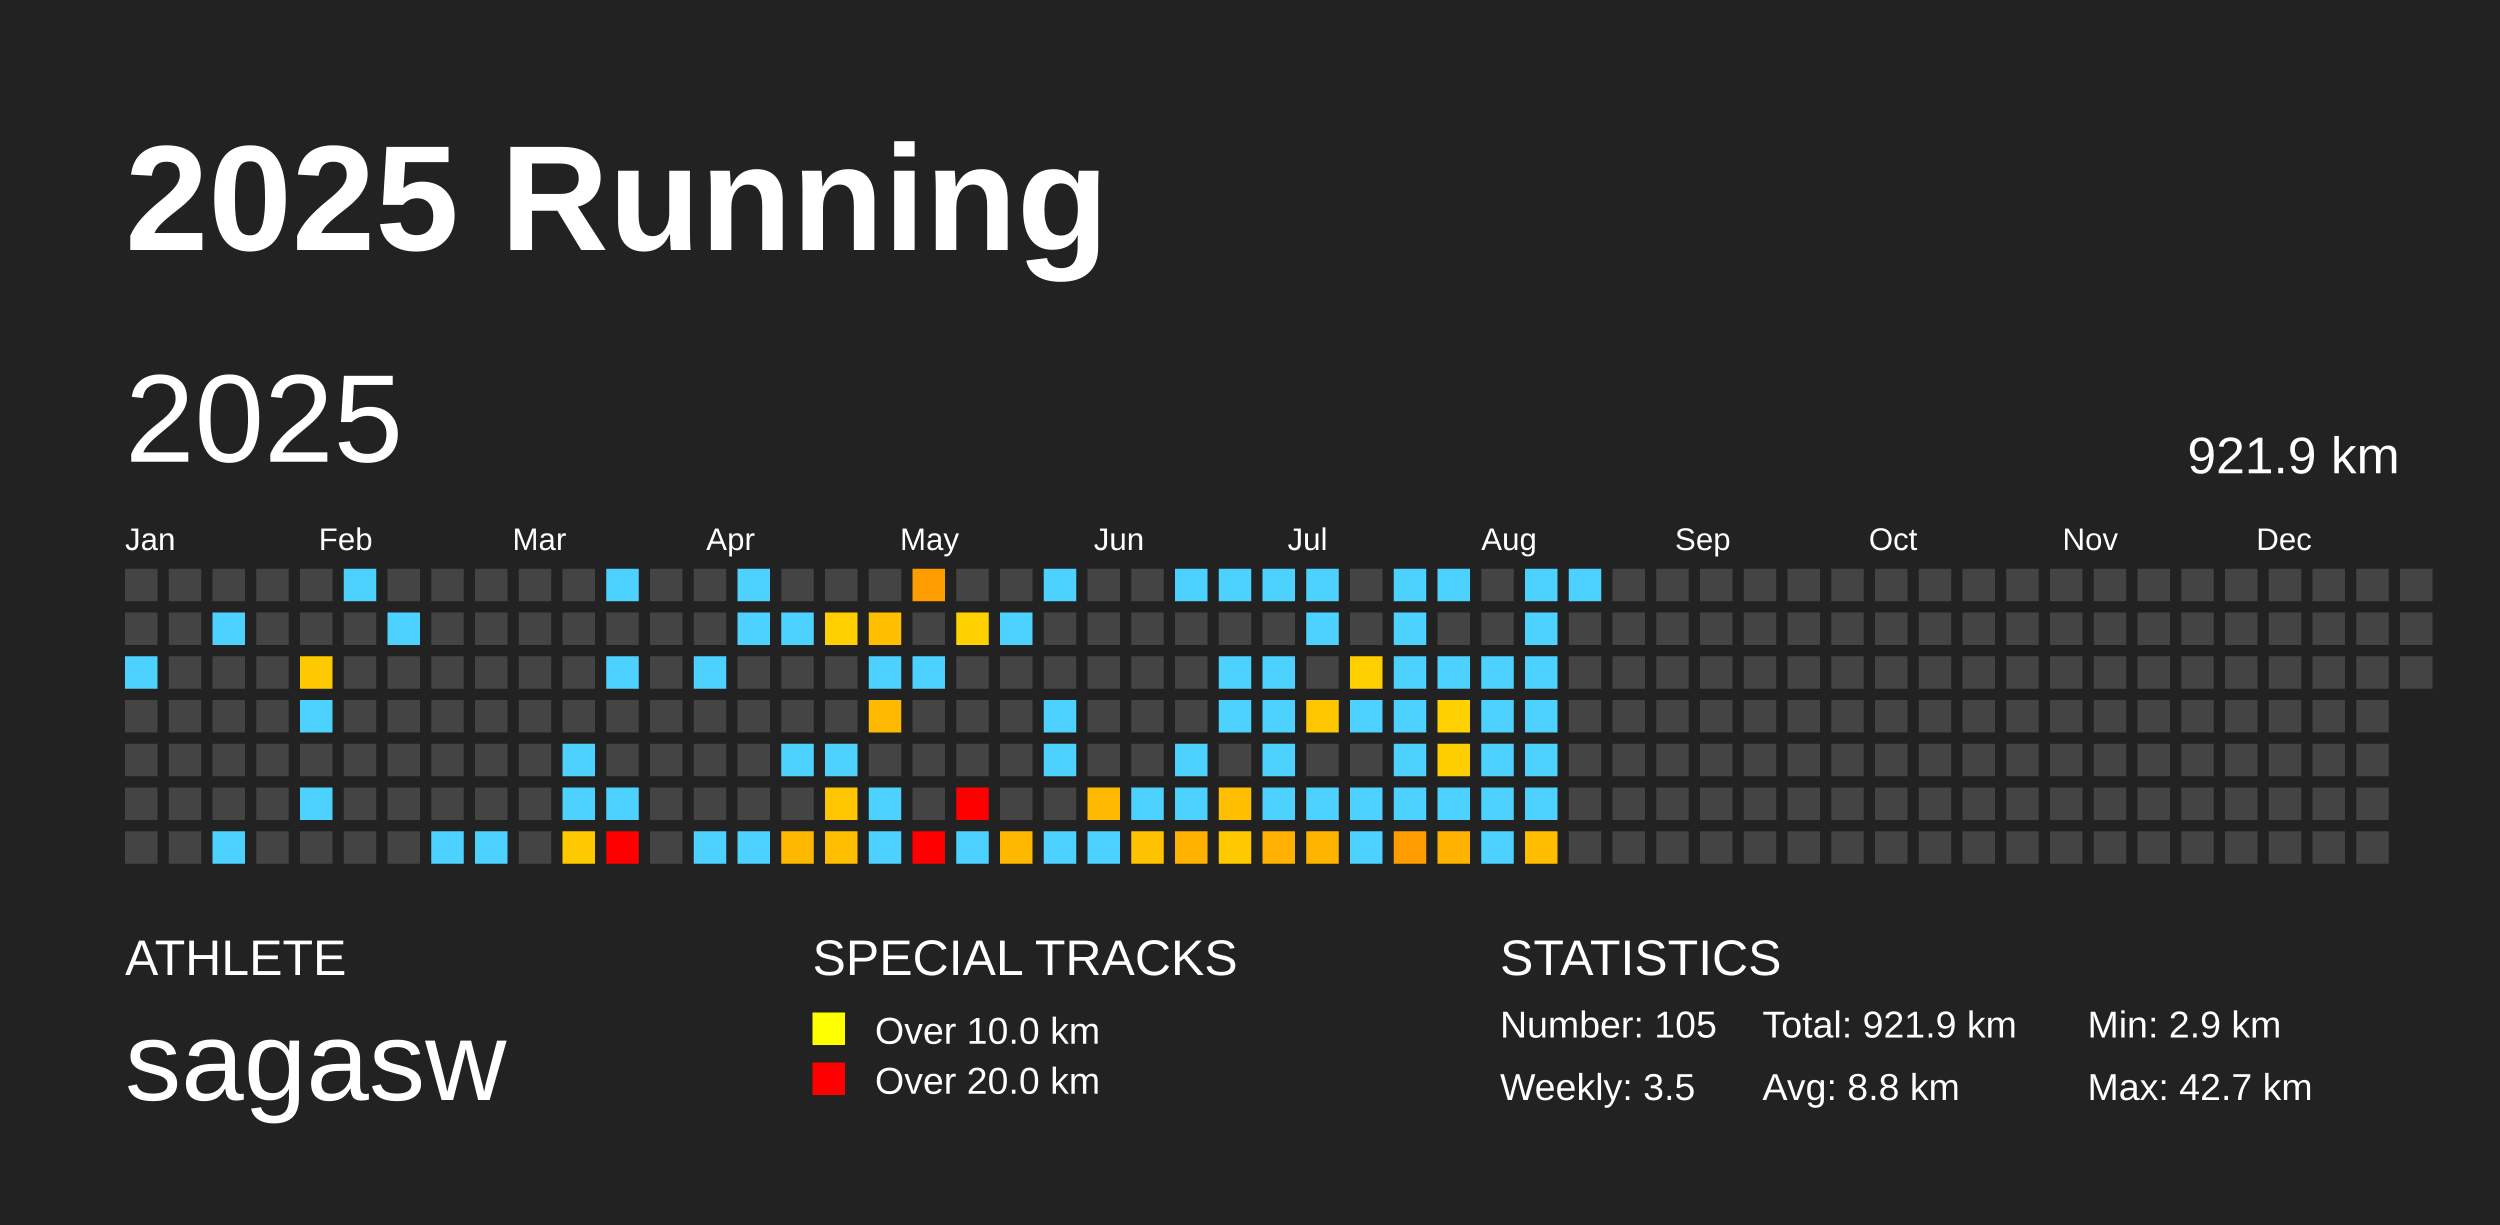
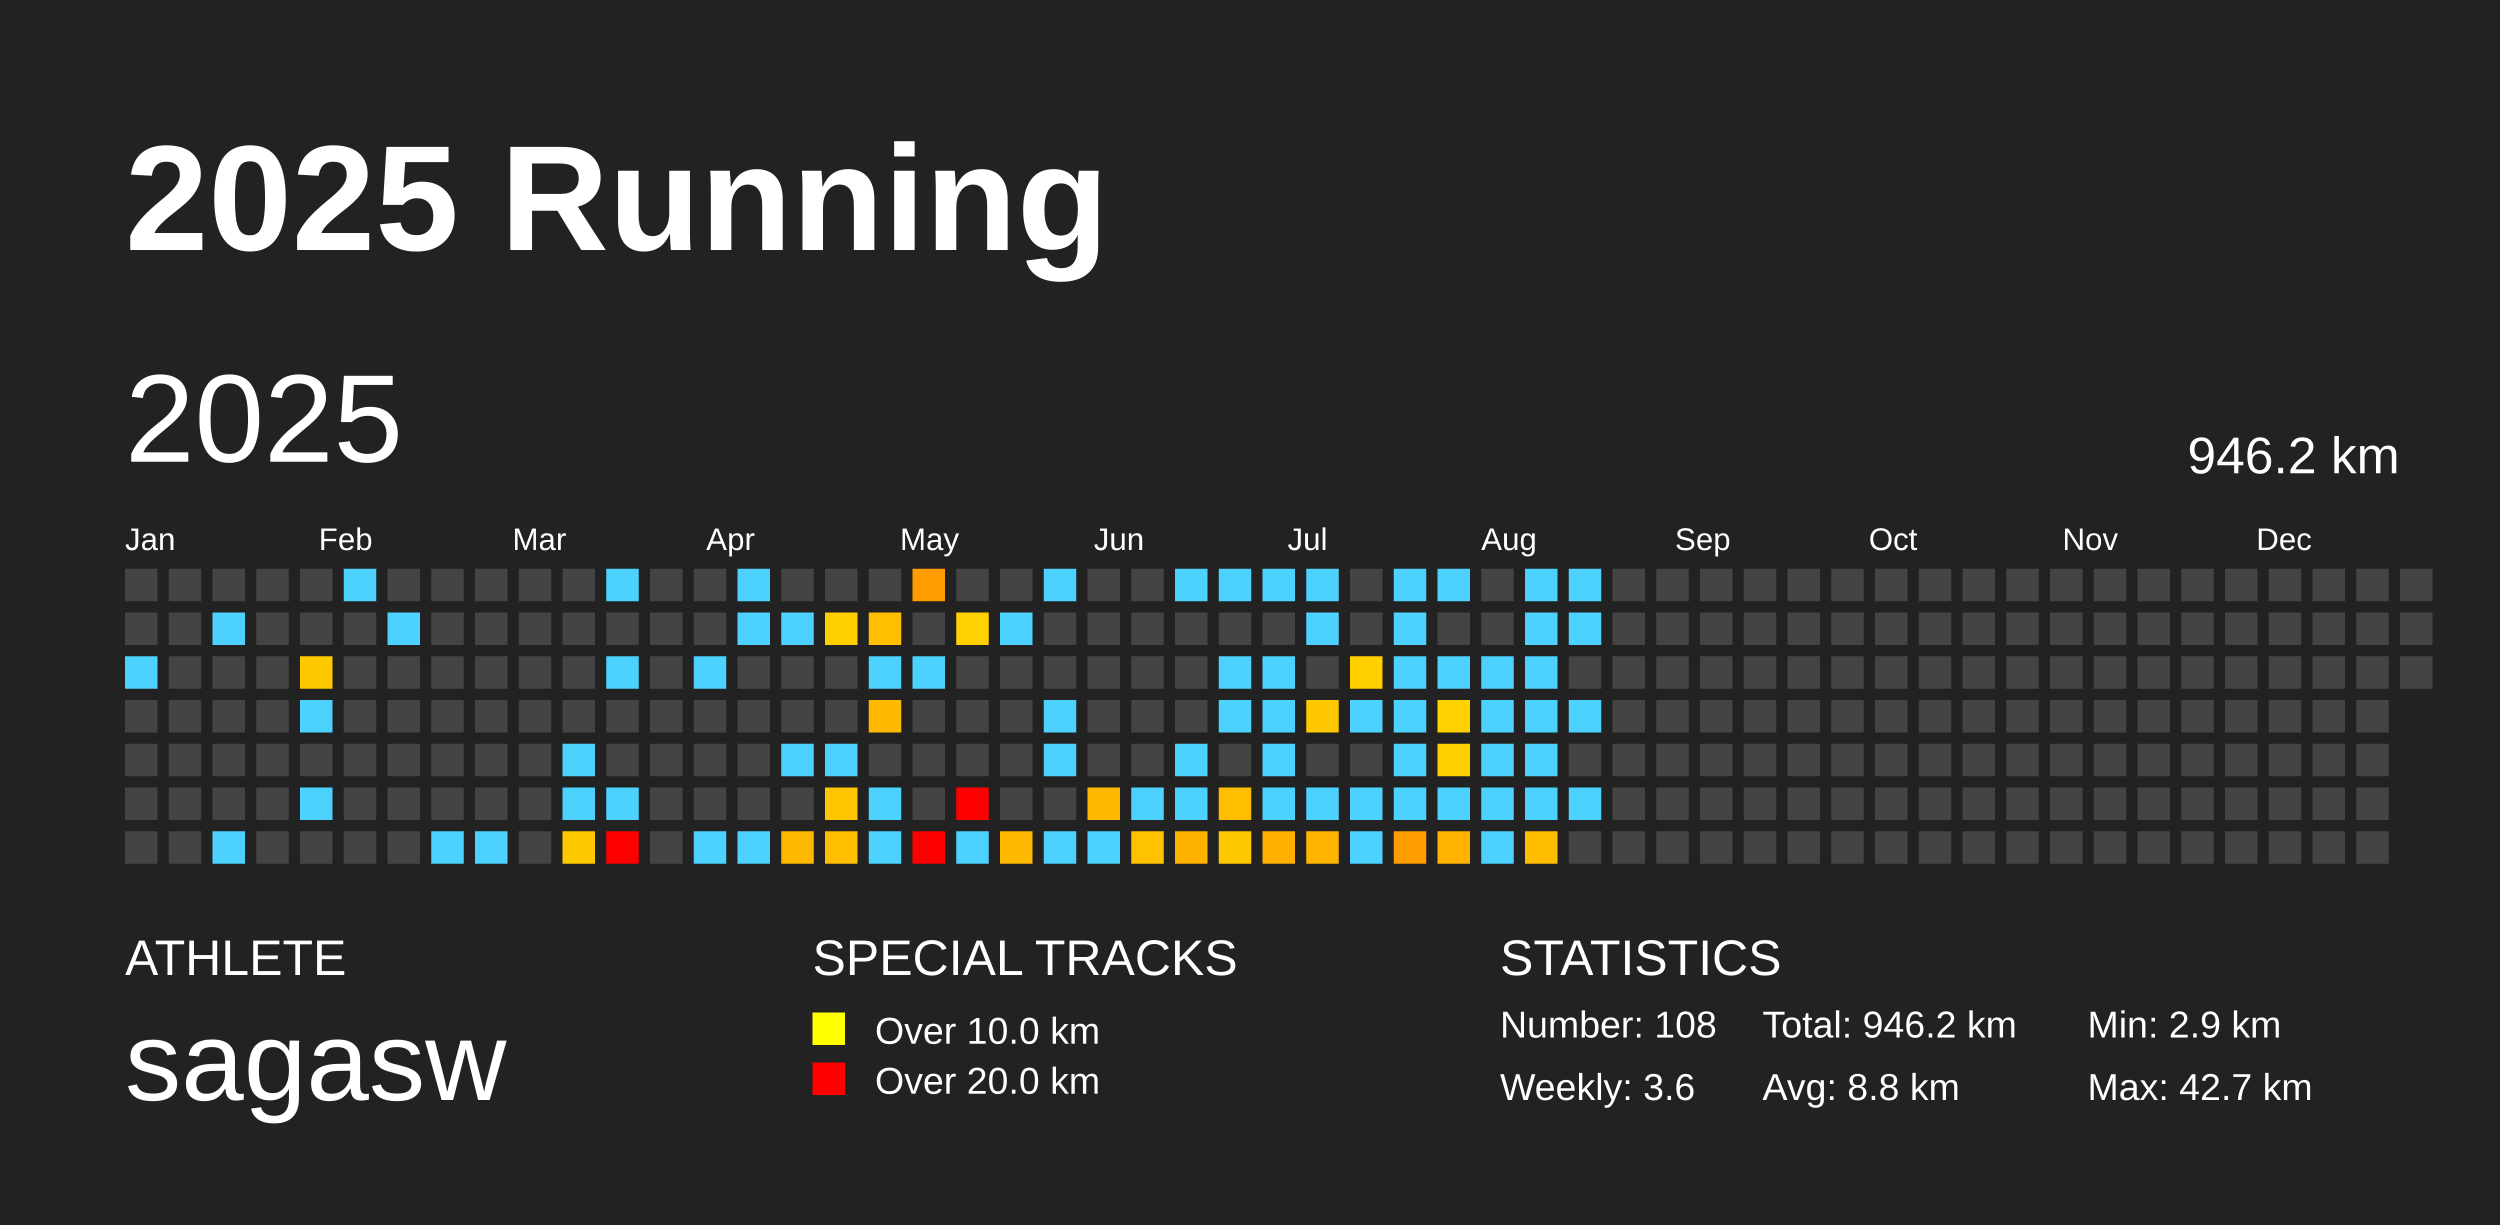
<svg xmlns="http://www.w3.org/2000/svg" baseProfile="full" height="98mm" version="1.1" viewBox="0,0,200,98" width="200mm">
  <defs />
  <rect fill="#222222" height="98" width="200" x="0" y="0" />
  <text fill="#FFFFFF" style="font-size:12px; font-family:Arial; font-weight:bold;" x="10" y="20">2025 Running</text>
  <text fill="#FFFFFF" style="font-size:4px; font-family:Arial" x="10" y="78">ATHLETE</text>
  <text fill="#FFFFFF" style="font-size:9px; font-family:Arial" x="10" y="88">sagasw</text>
  <text fill="#FFFFFF" style="font-size:4px; font-family:Arial" x="65" y="78">SPECIAL TRACKS</text>
  <rect fill="yellow" height="2.6" width="2.6" x="65" y="81" />
  <text fill="#FFFFFF" style="font-size:3px; font-family:Arial" x="70" y="83.5">Over 10.0 km</text>
  <rect fill="red" height="2.6" width="2.6" x="65" y="85" />
  <text fill="#FFFFFF" style="font-size:3px; font-family:Arial" x="70" y="87.5">Over 20.0 km</text>
  <text fill="#FFFFFF" style="font-size:4px; font-family:Arial" x="120" y="78">STATISTICS</text>
-   <text fill="#FFFFFF" style="font-size:3px; font-family:Arial" x="120" y="83">Number: 105</text>
-   <text fill="#FFFFFF" style="font-size:3px; font-family:Arial" x="120" y="88">Weekly: 3.5</text>
-   <text fill="#FFFFFF" style="font-size:3px; font-family:Arial" x="141" y="83">Total: 921.9 km</text>
+   <text fill="#FFFFFF" style="font-size:3px; font-family:Arial" x="120" y="83">Number: 108</text>
+   <text fill="#FFFFFF" style="font-size:3px; font-family:Arial" x="120" y="88">Weekly: 3.6</text>
+   <text fill="#FFFFFF" style="font-size:3px; font-family:Arial" x="141" y="83">Total: 946.2 km</text>
  <text fill="#FFFFFF" style="font-size:3px; font-family:Arial" x="141" y="88">Avg: 8.8 km</text>
  <text fill="#FFFFFF" style="font-size:3px; font-family:Arial" x="167" y="83">Min: 2.9 km</text>
  <text fill="#FFFFFF" style="font-size:3px; font-family:Arial" x="167" y="88">Max: 42.7 km</text>
  <text dominant-baseline="hanging" fill="#FFFFFF" style="font-size:10.0px; font-family:Arial;" x="10" y="30">2025</text>
-   <text dominant-baseline="hanging" fill="#FFFFFF" style="font-size:4.125px; font-family:Arial;" x="175" y="35">921.9 km</text>
+   <text dominant-baseline="hanging" fill="#FFFFFF" style="font-size:4.125px; font-family:Arial;" x="175" y="35">946.2 km</text>
  <text fill="#FFFFFF" style="font-size:2.5px; font-family:Arial" x="10.0" y="44">Jan</text>
  <text fill="#FFFFFF" style="font-size:2.5px; font-family:Arial" x="25.5" y="44">Feb</text>
  <text fill="#FFFFFF" style="font-size:2.5px; font-family:Arial" x="41.0" y="44">Mar</text>
  <text fill="#FFFFFF" style="font-size:2.5px; font-family:Arial" x="56.5" y="44">Apr</text>
  <text fill="#FFFFFF" style="font-size:2.5px; font-family:Arial" x="72.0" y="44">May</text>
  <text fill="#FFFFFF" style="font-size:2.5px; font-family:Arial" x="87.5" y="44">Jun</text>
  <text fill="#FFFFFF" style="font-size:2.5px; font-family:Arial" x="103.0" y="44">Jul</text>
  <text fill="#FFFFFF" style="font-size:2.5px; font-family:Arial" x="118.5" y="44">Aug</text>
  <text fill="#FFFFFF" style="font-size:2.5px; font-family:Arial" x="134.0" y="44">Sep</text>
  <text fill="#FFFFFF" style="font-size:2.5px; font-family:Arial" x="149.5" y="44">Oct</text>
  <text fill="#FFFFFF" style="font-size:2.5px; font-family:Arial" x="165.0" y="44">Nov</text>
  <text fill="#FFFFFF" style="font-size:2.5px; font-family:Arial" x="180.5" y="44">Dec</text>
  <rect fill="#444444" height="2.6" width="2.6" x="10.0" y="45.5" />
  <rect fill="#444444" height="2.6" width="2.6" x="10.0" y="49.0" />
  <rect fill="#4dd2ff" height="2.6" width="2.6" x="10.0" y="52.5" />
  <rect fill="#444444" height="2.6" width="2.6" x="10.0" y="56.0" />
  <rect fill="#444444" height="2.6" width="2.6" x="10.0" y="59.5" />
  <rect fill="#444444" height="2.6" width="2.6" x="10.0" y="63.0" />
  <rect fill="#444444" height="2.6" width="2.6" x="10.0" y="66.5" />
  <rect fill="#444444" height="2.6" width="2.6" x="13.5" y="45.5" />
  <rect fill="#444444" height="2.6" width="2.6" x="13.5" y="49.0" />
  <rect fill="#444444" height="2.6" width="2.6" x="13.5" y="52.5" />
  <rect fill="#444444" height="2.6" width="2.6" x="13.5" y="56.0" />
  <rect fill="#444444" height="2.6" width="2.6" x="13.5" y="59.5" />
  <rect fill="#444444" height="2.6" width="2.6" x="13.5" y="63.0" />
  <rect fill="#444444" height="2.6" width="2.6" x="13.5" y="66.5" />
  <rect fill="#444444" height="2.6" width="2.6" x="17.0" y="45.5" />
  <rect fill="#4dd2ff" height="2.6" width="2.6" x="17.0" y="49.0" />
  <rect fill="#444444" height="2.6" width="2.6" x="17.0" y="52.5" />
  <rect fill="#444444" height="2.6" width="2.6" x="17.0" y="56.0" />
  <rect fill="#444444" height="2.6" width="2.6" x="17.0" y="59.5" />
  <rect fill="#444444" height="2.6" width="2.6" x="17.0" y="63.0" />
  <rect fill="#4dd2ff" height="2.6" width="2.6" x="17.0" y="66.5" />
  <rect fill="#444444" height="2.6" width="2.6" x="20.5" y="45.5" />
  <rect fill="#444444" height="2.6" width="2.6" x="20.5" y="49.0" />
  <rect fill="#444444" height="2.6" width="2.6" x="20.5" y="52.5" />
  <rect fill="#444444" height="2.6" width="2.6" x="20.5" y="56.0" />
  <rect fill="#444444" height="2.6" width="2.6" x="20.5" y="59.5" />
  <rect fill="#444444" height="2.6" width="2.6" x="20.5" y="63.0" />
  <rect fill="#444444" height="2.6" width="2.6" x="20.5" y="66.5" />
  <rect fill="#444444" height="2.6" width="2.6" x="24.0" y="45.5" />
  <rect fill="#444444" height="2.6" width="2.6" x="24.0" y="49.0" />
  <rect fill="#ffc900" height="2.6" width="2.6" x="24.0" y="52.5" />
  <rect fill="#4dd2ff" height="2.6" width="2.6" x="24.0" y="56.0" />
  <rect fill="#444444" height="2.6" width="2.6" x="24.0" y="59.5" />
  <rect fill="#4dd2ff" height="2.6" width="2.6" x="24.0" y="63.0" />
  <rect fill="#444444" height="2.6" width="2.6" x="24.0" y="66.5" />
  <rect fill="#4dd2ff" height="2.6" width="2.6" x="27.5" y="45.5" />
  <rect fill="#444444" height="2.6" width="2.6" x="27.5" y="49.0" />
  <rect fill="#444444" height="2.6" width="2.6" x="27.5" y="52.5" />
  <rect fill="#444444" height="2.6" width="2.6" x="27.5" y="56.0" />
  <rect fill="#444444" height="2.6" width="2.6" x="27.5" y="59.5" />
  <rect fill="#444444" height="2.6" width="2.6" x="27.5" y="63.0" />
  <rect fill="#444444" height="2.6" width="2.6" x="27.5" y="66.5" />
  <rect fill="#444444" height="2.6" width="2.6" x="31.0" y="45.5" />
  <rect fill="#4dd2ff" height="2.6" width="2.6" x="31.0" y="49.0" />
  <rect fill="#444444" height="2.6" width="2.6" x="31.0" y="52.5" />
  <rect fill="#444444" height="2.6" width="2.6" x="31.0" y="56.0" />
  <rect fill="#444444" height="2.6" width="2.6" x="31.0" y="59.5" />
  <rect fill="#444444" height="2.6" width="2.6" x="31.0" y="63.0" />
  <rect fill="#444444" height="2.6" width="2.6" x="31.0" y="66.5" />
  <rect fill="#444444" height="2.6" width="2.6" x="34.5" y="45.5" />
  <rect fill="#444444" height="2.6" width="2.6" x="34.5" y="49.0" />
  <rect fill="#444444" height="2.6" width="2.6" x="34.5" y="52.5" />
  <rect fill="#444444" height="2.6" width="2.6" x="34.5" y="56.0" />
  <rect fill="#444444" height="2.6" width="2.6" x="34.5" y="59.5" />
  <rect fill="#444444" height="2.6" width="2.6" x="34.5" y="63.0" />
  <rect fill="#4dd2ff" height="2.6" width="2.6" x="34.5" y="66.5" />
  <rect fill="#444444" height="2.6" width="2.6" x="38.0" y="45.5" />
  <rect fill="#444444" height="2.6" width="2.6" x="38.0" y="49.0" />
  <rect fill="#444444" height="2.6" width="2.6" x="38.0" y="52.5" />
  <rect fill="#444444" height="2.6" width="2.6" x="38.0" y="56.0" />
  <rect fill="#444444" height="2.6" width="2.6" x="38.0" y="59.5" />
  <rect fill="#444444" height="2.6" width="2.6" x="38.0" y="63.0" />
  <rect fill="#4dd2ff" height="2.6" width="2.6" x="38.0" y="66.5" />
  <rect fill="#444444" height="2.6" width="2.6" x="41.5" y="45.5" />
  <rect fill="#444444" height="2.6" width="2.6" x="41.5" y="49.0" />
  <rect fill="#444444" height="2.6" width="2.6" x="41.5" y="52.5" />
  <rect fill="#444444" height="2.6" width="2.6" x="41.5" y="56.0" />
  <rect fill="#444444" height="2.6" width="2.6" x="41.5" y="59.5" />
  <rect fill="#444444" height="2.6" width="2.6" x="41.5" y="63.0" />
  <rect fill="#444444" height="2.6" width="2.6" x="41.5" y="66.5" />
  <rect fill="#444444" height="2.6" width="2.6" x="45.0" y="45.5" />
  <rect fill="#444444" height="2.6" width="2.6" x="45.0" y="49.0" />
  <rect fill="#444444" height="2.6" width="2.6" x="45.0" y="52.5" />
  <rect fill="#444444" height="2.6" width="2.6" x="45.0" y="56.0" />
  <rect fill="#4dd2ff" height="2.6" width="2.6" x="45.0" y="59.5" />
  <rect fill="#4dd2ff" height="2.6" width="2.6" x="45.0" y="63.0" />
  <rect fill="#ffc900" height="2.6" width="2.6" x="45.0" y="66.5" />
  <rect fill="#4dd2ff" height="2.6" width="2.6" x="48.5" y="45.5" />
  <rect fill="#444444" height="2.6" width="2.6" x="48.5" y="49.0" />
  <rect fill="#4dd2ff" height="2.6" width="2.6" x="48.5" y="52.5" />
  <rect fill="#444444" height="2.6" width="2.6" x="48.5" y="56.0" />
  <rect fill="#444444" height="2.6" width="2.6" x="48.5" y="59.5" />
  <rect fill="#4dd2ff" height="2.6" width="2.6" x="48.5" y="63.0" />
  <rect fill="red" height="2.6" width="2.6" x="48.5" y="66.5" />
  <rect fill="#444444" height="2.6" width="2.6" x="52.0" y="45.5" />
  <rect fill="#444444" height="2.6" width="2.6" x="52.0" y="49.0" />
  <rect fill="#444444" height="2.6" width="2.6" x="52.0" y="52.5" />
  <rect fill="#444444" height="2.6" width="2.6" x="52.0" y="56.0" />
  <rect fill="#444444" height="2.6" width="2.6" x="52.0" y="59.5" />
  <rect fill="#444444" height="2.6" width="2.6" x="52.0" y="63.0" />
  <rect fill="#444444" height="2.6" width="2.6" x="52.0" y="66.5" />
  <rect fill="#444444" height="2.6" width="2.6" x="55.5" y="45.5" />
  <rect fill="#444444" height="2.6" width="2.6" x="55.5" y="49.0" />
  <rect fill="#4dd2ff" height="2.6" width="2.6" x="55.5" y="52.5" />
  <rect fill="#444444" height="2.6" width="2.6" x="55.5" y="56.0" />
  <rect fill="#444444" height="2.6" width="2.6" x="55.5" y="59.5" />
  <rect fill="#444444" height="2.6" width="2.6" x="55.5" y="63.0" />
  <rect fill="#4dd2ff" height="2.6" width="2.6" x="55.5" y="66.5" />
  <rect fill="#4dd2ff" height="2.6" width="2.6" x="59.0" y="45.5" />
  <rect fill="#4dd2ff" height="2.6" width="2.6" x="59.0" y="49.0" />
  <rect fill="#444444" height="2.6" width="2.6" x="59.0" y="52.5" />
  <rect fill="#444444" height="2.6" width="2.6" x="59.0" y="56.0" />
  <rect fill="#444444" height="2.6" width="2.6" x="59.0" y="59.5" />
  <rect fill="#444444" height="2.6" width="2.6" x="59.0" y="63.0" />
  <rect fill="#4dd2ff" height="2.6" width="2.6" x="59.0" y="66.5" />
  <rect fill="#444444" height="2.6" width="2.6" x="62.5" y="45.5" />
  <rect fill="#4dd2ff" height="2.6" width="2.6" x="62.5" y="49.0" />
  <rect fill="#444444" height="2.6" width="2.6" x="62.5" y="52.5" />
  <rect fill="#444444" height="2.6" width="2.6" x="62.5" y="56.0" />
  <rect fill="#4dd2ff" height="2.6" width="2.6" x="62.5" y="59.5" />
  <rect fill="#444444" height="2.6" width="2.6" x="62.5" y="63.0" />
  <rect fill="#ffb800" height="2.6" width="2.6" x="62.5" y="66.5" />
  <rect fill="#444444" height="2.6" width="2.6" x="66.0" y="45.5" />
  <rect fill="#ffcf00" height="2.6" width="2.6" x="66.0" y="49.0" />
  <rect fill="#444444" height="2.6" width="2.6" x="66.0" y="52.5" />
  <rect fill="#444444" height="2.6" width="2.6" x="66.0" y="56.0" />
  <rect fill="#4dd2ff" height="2.6" width="2.6" x="66.0" y="59.5" />
  <rect fill="#ffc500" height="2.6" width="2.6" x="66.0" y="63.0" />
  <rect fill="#ffbe00" height="2.6" width="2.6" x="66.0" y="66.5" />
  <rect fill="#444444" height="2.6" width="2.6" x="69.5" y="45.5" />
  <rect fill="#ffbe00" height="2.6" width="2.6" x="69.5" y="49.0" />
  <rect fill="#4dd2ff" height="2.6" width="2.6" x="69.5" y="52.5" />
  <rect fill="#ffba00" height="2.6" width="2.6" x="69.5" y="56.0" />
  <rect fill="#444444" height="2.6" width="2.6" x="69.5" y="59.5" />
  <rect fill="#4dd2ff" height="2.6" width="2.6" x="69.5" y="63.0" />
  <rect fill="#4dd2ff" height="2.6" width="2.6" x="69.5" y="66.5" />
  <rect fill="#ff9c00" height="2.6" width="2.6" x="73.0" y="45.5" />
  <rect fill="#444444" height="2.6" width="2.6" x="73.0" y="49.0" />
  <rect fill="#4dd2ff" height="2.6" width="2.6" x="73.0" y="52.5" />
  <rect fill="#444444" height="2.6" width="2.6" x="73.0" y="56.0" />
  <rect fill="#444444" height="2.6" width="2.6" x="73.0" y="59.5" />
  <rect fill="#444444" height="2.6" width="2.6" x="73.0" y="63.0" />
  <rect fill="red" height="2.6" width="2.6" x="73.0" y="66.5" />
  <rect fill="#444444" height="2.6" width="2.6" x="76.5" y="45.5" />
  <rect fill="#ffd100" height="2.6" width="2.6" x="76.5" y="49.0" />
  <rect fill="#444444" height="2.6" width="2.6" x="76.5" y="52.5" />
  <rect fill="#444444" height="2.6" width="2.6" x="76.5" y="56.0" />
  <rect fill="#444444" height="2.6" width="2.6" x="76.5" y="59.5" />
  <rect fill="red" height="2.6" width="2.6" x="76.5" y="63.0" />
  <rect fill="#4dd2ff" height="2.6" width="2.6" x="76.5" y="66.5" />
  <rect fill="#444444" height="2.6" width="2.6" x="80.0" y="45.5" />
  <rect fill="#4dd2ff" height="2.6" width="2.6" x="80.0" y="49.0" />
  <rect fill="#444444" height="2.6" width="2.6" x="80.0" y="52.5" />
  <rect fill="#444444" height="2.6" width="2.6" x="80.0" y="56.0" />
  <rect fill="#444444" height="2.6" width="2.6" x="80.0" y="59.5" />
  <rect fill="#444444" height="2.6" width="2.6" x="80.0" y="63.0" />
  <rect fill="#ffb800" height="2.6" width="2.6" x="80.0" y="66.5" />
  <rect fill="#4dd2ff" height="2.6" width="2.6" x="83.5" y="45.5" />
  <rect fill="#444444" height="2.6" width="2.6" x="83.5" y="49.0" />
  <rect fill="#444444" height="2.6" width="2.6" x="83.5" y="52.5" />
  <rect fill="#4dd2ff" height="2.6" width="2.6" x="83.5" y="56.0" />
  <rect fill="#4dd2ff" height="2.6" width="2.6" x="83.5" y="59.5" />
  <rect fill="#444444" height="2.6" width="2.6" x="83.5" y="63.0" />
  <rect fill="#4dd2ff" height="2.6" width="2.6" x="83.5" y="66.5" />
  <rect fill="#444444" height="2.6" width="2.6" x="87.0" y="45.5" />
  <rect fill="#444444" height="2.6" width="2.6" x="87.0" y="49.0" />
  <rect fill="#444444" height="2.6" width="2.6" x="87.0" y="52.5" />
  <rect fill="#444444" height="2.6" width="2.6" x="87.0" y="56.0" />
  <rect fill="#444444" height="2.6" width="2.6" x="87.0" y="59.5" />
  <rect fill="#ffb900" height="2.6" width="2.6" x="87.0" y="63.0" />
  <rect fill="#4dd2ff" height="2.6" width="2.6" x="87.0" y="66.5" />
  <rect fill="#444444" height="2.6" width="2.6" x="90.5" y="45.5" />
  <rect fill="#444444" height="2.6" width="2.6" x="90.5" y="49.0" />
  <rect fill="#444444" height="2.6" width="2.6" x="90.5" y="52.5" />
  <rect fill="#444444" height="2.6" width="2.6" x="90.5" y="56.0" />
  <rect fill="#444444" height="2.6" width="2.6" x="90.5" y="59.5" />
  <rect fill="#4dd2ff" height="2.6" width="2.6" x="90.5" y="63.0" />
  <rect fill="#ffc200" height="2.6" width="2.6" x="90.5" y="66.5" />
  <rect fill="#4dd2ff" height="2.6" width="2.6" x="94.0" y="45.5" />
  <rect fill="#444444" height="2.6" width="2.6" x="94.0" y="49.0" />
  <rect fill="#444444" height="2.6" width="2.6" x="94.0" y="52.5" />
  <rect fill="#444444" height="2.6" width="2.6" x="94.0" y="56.0" />
  <rect fill="#4dd2ff" height="2.6" width="2.6" x="94.0" y="59.5" />
  <rect fill="#4dd2ff" height="2.6" width="2.6" x="94.0" y="63.0" />
  <rect fill="#ffb100" height="2.6" width="2.6" x="94.0" y="66.5" />
  <rect fill="#4dd2ff" height="2.6" width="2.6" x="97.5" y="45.5" />
  <rect fill="#444444" height="2.6" width="2.6" x="97.5" y="49.0" />
  <rect fill="#4dd2ff" height="2.6" width="2.6" x="97.5" y="52.5" />
  <rect fill="#4dd2ff" height="2.6" width="2.6" x="97.5" y="56.0" />
  <rect fill="#444444" height="2.6" width="2.6" x="97.5" y="59.5" />
  <rect fill="#ffbe00" height="2.6" width="2.6" x="97.5" y="63.0" />
  <rect fill="#ffc900" height="2.6" width="2.6" x="97.5" y="66.5" />
  <rect fill="#4dd2ff" height="2.6" width="2.6" x="101.0" y="45.5" />
  <rect fill="#444444" height="2.6" width="2.6" x="101.0" y="49.0" />
  <rect fill="#4dd2ff" height="2.6" width="2.6" x="101.0" y="52.5" />
  <rect fill="#4dd2ff" height="2.6" width="2.6" x="101.0" y="56.0" />
  <rect fill="#4dd2ff" height="2.6" width="2.6" x="101.0" y="59.5" />
  <rect fill="#4dd2ff" height="2.6" width="2.6" x="101.0" y="63.0" />
  <rect fill="#ffb000" height="2.6" width="2.6" x="101.0" y="66.5" />
  <rect fill="#4dd2ff" height="2.6" width="2.6" x="104.5" y="45.5" />
  <rect fill="#4dd2ff" height="2.6" width="2.6" x="104.5" y="49.0" />
  <rect fill="#444444" height="2.6" width="2.6" x="104.5" y="52.5" />
  <rect fill="#ffc700" height="2.6" width="2.6" x="104.5" y="56.0" />
  <rect fill="#444444" height="2.6" width="2.6" x="104.5" y="59.5" />
  <rect fill="#4dd2ff" height="2.6" width="2.6" x="104.5" y="63.0" />
  <rect fill="#ffb500" height="2.6" width="2.6" x="104.5" y="66.5" />
  <rect fill="#444444" height="2.6" width="2.6" x="108.0" y="45.5" />
  <rect fill="#444444" height="2.6" width="2.6" x="108.0" y="49.0" />
  <rect fill="#ffcf00" height="2.6" width="2.6" x="108.0" y="52.5" />
  <rect fill="#4dd2ff" height="2.6" width="2.6" x="108.0" y="56.0" />
  <rect fill="#444444" height="2.6" width="2.6" x="108.0" y="59.5" />
  <rect fill="#4dd2ff" height="2.6" width="2.6" x="108.0" y="63.0" />
  <rect fill="#4dd2ff" height="2.6" width="2.6" x="108.0" y="66.5" />
  <rect fill="#4dd2ff" height="2.6" width="2.6" x="111.5" y="45.5" />
  <rect fill="#4dd2ff" height="2.6" width="2.6" x="111.5" y="49.0" />
  <rect fill="#4dd2ff" height="2.6" width="2.6" x="111.5" y="52.5" />
  <rect fill="#4dd2ff" height="2.6" width="2.6" x="111.5" y="56.0" />
  <rect fill="#4dd2ff" height="2.6" width="2.6" x="111.5" y="59.5" />
  <rect fill="#4dd2ff" height="2.6" width="2.6" x="111.5" y="63.0" />
  <rect fill="#ff9c00" height="2.6" width="2.6" x="111.5" y="66.5" />
  <rect fill="#4dd2ff" height="2.6" width="2.6" x="115.0" y="45.5" />
  <rect fill="#444444" height="2.6" width="2.6" x="115.0" y="49.0" />
  <rect fill="#4dd2ff" height="2.6" width="2.6" x="115.0" y="52.5" />
  <rect fill="#ffd100" height="2.6" width="2.6" x="115.0" y="56.0" />
  <rect fill="#ffce00" height="2.6" width="2.6" x="115.0" y="59.5" />
  <rect fill="#4dd2ff" height="2.6" width="2.6" x="115.0" y="63.0" />
  <rect fill="#ffb300" height="2.6" width="2.6" x="115.0" y="66.5" />
  <rect fill="#444444" height="2.6" width="2.6" x="118.5" y="45.5" />
  <rect fill="#444444" height="2.6" width="2.6" x="118.5" y="49.0" />
  <rect fill="#4dd2ff" height="2.6" width="2.6" x="118.5" y="52.5" />
  <rect fill="#4dd2ff" height="2.6" width="2.6" x="118.5" y="56.0" />
  <rect fill="#4dd2ff" height="2.6" width="2.6" x="118.5" y="59.5" />
  <rect fill="#4dd2ff" height="2.6" width="2.6" x="118.5" y="63.0" />
  <rect fill="#4dd2ff" height="2.6" width="2.6" x="118.5" y="66.5" />
  <rect fill="#4dd2ff" height="2.6" width="2.6" x="122.0" y="45.5" />
  <rect fill="#4dd2ff" height="2.6" width="2.6" x="122.0" y="49.0" />
  <rect fill="#4dd2ff" height="2.6" width="2.6" x="122.0" y="52.5" />
  <rect fill="#4dd2ff" height="2.6" width="2.6" x="122.0" y="56.0" />
  <rect fill="#4dd2ff" height="2.6" width="2.6" x="122.0" y="59.5" />
  <rect fill="#4dd2ff" height="2.6" width="2.6" x="122.0" y="63.0" />
  <rect fill="#ffbd00" height="2.6" width="2.6" x="122.0" y="66.5" />
  <rect fill="#4dd2ff" height="2.6" width="2.6" x="125.5" y="45.5" />
-   <rect fill="#444444" height="2.6" width="2.6" x="125.5" y="49.0" />
+   <rect fill="#4dd2ff" height="2.6" width="2.6" x="125.5" y="49.0" />
  <rect fill="#444444" height="2.6" width="2.6" x="125.5" y="52.5" />
-   <rect fill="#444444" height="2.6" width="2.6" x="125.5" y="56.0" />
+   <rect fill="#4dd2ff" height="2.6" width="2.6" x="125.5" y="56.0" />
  <rect fill="#444444" height="2.6" width="2.6" x="125.5" y="59.5" />
-   <rect fill="#444444" height="2.6" width="2.6" x="125.5" y="63.0" />
+   <rect fill="#4dd2ff" height="2.6" width="2.6" x="125.5" y="63.0" />
  <rect fill="#444444" height="2.6" width="2.6" x="125.5" y="66.5" />
  <rect fill="#444444" height="2.6" width="2.6" x="129.0" y="45.5" />
  <rect fill="#444444" height="2.6" width="2.6" x="129.0" y="49.0" />
  <rect fill="#444444" height="2.6" width="2.6" x="129.0" y="52.5" />
  <rect fill="#444444" height="2.6" width="2.6" x="129.0" y="56.0" />
  <rect fill="#444444" height="2.6" width="2.6" x="129.0" y="59.5" />
  <rect fill="#444444" height="2.6" width="2.6" x="129.0" y="63.0" />
  <rect fill="#444444" height="2.6" width="2.6" x="129.0" y="66.5" />
  <rect fill="#444444" height="2.6" width="2.6" x="132.5" y="45.5" />
  <rect fill="#444444" height="2.6" width="2.6" x="132.5" y="49.0" />
  <rect fill="#444444" height="2.6" width="2.6" x="132.5" y="52.5" />
  <rect fill="#444444" height="2.6" width="2.6" x="132.5" y="56.0" />
  <rect fill="#444444" height="2.6" width="2.6" x="132.5" y="59.5" />
  <rect fill="#444444" height="2.6" width="2.6" x="132.5" y="63.0" />
  <rect fill="#444444" height="2.6" width="2.6" x="132.5" y="66.5" />
  <rect fill="#444444" height="2.6" width="2.6" x="136.0" y="45.5" />
  <rect fill="#444444" height="2.6" width="2.6" x="136.0" y="49.0" />
  <rect fill="#444444" height="2.6" width="2.6" x="136.0" y="52.5" />
  <rect fill="#444444" height="2.6" width="2.6" x="136.0" y="56.0" />
  <rect fill="#444444" height="2.6" width="2.6" x="136.0" y="59.5" />
  <rect fill="#444444" height="2.6" width="2.6" x="136.0" y="63.0" />
  <rect fill="#444444" height="2.6" width="2.6" x="136.0" y="66.5" />
  <rect fill="#444444" height="2.6" width="2.6" x="139.5" y="45.5" />
  <rect fill="#444444" height="2.6" width="2.6" x="139.5" y="49.0" />
  <rect fill="#444444" height="2.6" width="2.6" x="139.5" y="52.5" />
  <rect fill="#444444" height="2.6" width="2.6" x="139.5" y="56.0" />
  <rect fill="#444444" height="2.6" width="2.6" x="139.5" y="59.5" />
  <rect fill="#444444" height="2.6" width="2.6" x="139.5" y="63.0" />
  <rect fill="#444444" height="2.6" width="2.6" x="139.5" y="66.5" />
  <rect fill="#444444" height="2.6" width="2.6" x="143.0" y="45.5" />
  <rect fill="#444444" height="2.6" width="2.6" x="143.0" y="49.0" />
  <rect fill="#444444" height="2.6" width="2.6" x="143.0" y="52.5" />
  <rect fill="#444444" height="2.6" width="2.6" x="143.0" y="56.0" />
  <rect fill="#444444" height="2.6" width="2.6" x="143.0" y="59.5" />
  <rect fill="#444444" height="2.6" width="2.6" x="143.0" y="63.0" />
  <rect fill="#444444" height="2.6" width="2.6" x="143.0" y="66.5" />
  <rect fill="#444444" height="2.6" width="2.6" x="146.5" y="45.5" />
  <rect fill="#444444" height="2.6" width="2.6" x="146.5" y="49.0" />
  <rect fill="#444444" height="2.6" width="2.6" x="146.5" y="52.5" />
  <rect fill="#444444" height="2.6" width="2.6" x="146.5" y="56.0" />
  <rect fill="#444444" height="2.6" width="2.6" x="146.5" y="59.5" />
  <rect fill="#444444" height="2.6" width="2.6" x="146.5" y="63.0" />
  <rect fill="#444444" height="2.6" width="2.6" x="146.5" y="66.5" />
  <rect fill="#444444" height="2.6" width="2.6" x="150.0" y="45.5" />
  <rect fill="#444444" height="2.6" width="2.6" x="150.0" y="49.0" />
  <rect fill="#444444" height="2.6" width="2.6" x="150.0" y="52.5" />
  <rect fill="#444444" height="2.6" width="2.6" x="150.0" y="56.0" />
  <rect fill="#444444" height="2.6" width="2.6" x="150.0" y="59.5" />
  <rect fill="#444444" height="2.6" width="2.6" x="150.0" y="63.0" />
  <rect fill="#444444" height="2.6" width="2.6" x="150.0" y="66.5" />
  <rect fill="#444444" height="2.6" width="2.6" x="153.5" y="45.5" />
  <rect fill="#444444" height="2.6" width="2.6" x="153.5" y="49.0" />
  <rect fill="#444444" height="2.6" width="2.6" x="153.5" y="52.5" />
  <rect fill="#444444" height="2.6" width="2.6" x="153.5" y="56.0" />
  <rect fill="#444444" height="2.6" width="2.6" x="153.5" y="59.5" />
  <rect fill="#444444" height="2.6" width="2.6" x="153.5" y="63.0" />
  <rect fill="#444444" height="2.6" width="2.6" x="153.5" y="66.5" />
  <rect fill="#444444" height="2.6" width="2.6" x="157.0" y="45.5" />
  <rect fill="#444444" height="2.6" width="2.6" x="157.0" y="49.0" />
  <rect fill="#444444" height="2.6" width="2.6" x="157.0" y="52.5" />
  <rect fill="#444444" height="2.6" width="2.6" x="157.0" y="56.0" />
  <rect fill="#444444" height="2.6" width="2.6" x="157.0" y="59.5" />
  <rect fill="#444444" height="2.6" width="2.6" x="157.0" y="63.0" />
  <rect fill="#444444" height="2.6" width="2.6" x="157.0" y="66.5" />
  <rect fill="#444444" height="2.6" width="2.6" x="160.5" y="45.5" />
  <rect fill="#444444" height="2.6" width="2.6" x="160.5" y="49.0" />
  <rect fill="#444444" height="2.6" width="2.6" x="160.5" y="52.5" />
  <rect fill="#444444" height="2.6" width="2.6" x="160.5" y="56.0" />
  <rect fill="#444444" height="2.6" width="2.6" x="160.5" y="59.5" />
  <rect fill="#444444" height="2.6" width="2.6" x="160.5" y="63.0" />
  <rect fill="#444444" height="2.6" width="2.6" x="160.5" y="66.5" />
  <rect fill="#444444" height="2.6" width="2.6" x="164.0" y="45.5" />
  <rect fill="#444444" height="2.6" width="2.6" x="164.0" y="49.0" />
  <rect fill="#444444" height="2.6" width="2.6" x="164.0" y="52.5" />
  <rect fill="#444444" height="2.6" width="2.6" x="164.0" y="56.0" />
  <rect fill="#444444" height="2.6" width="2.6" x="164.0" y="59.5" />
  <rect fill="#444444" height="2.6" width="2.6" x="164.0" y="63.0" />
  <rect fill="#444444" height="2.6" width="2.6" x="164.0" y="66.5" />
  <rect fill="#444444" height="2.6" width="2.6" x="167.5" y="45.5" />
  <rect fill="#444444" height="2.6" width="2.6" x="167.5" y="49.0" />
  <rect fill="#444444" height="2.6" width="2.6" x="167.5" y="52.5" />
  <rect fill="#444444" height="2.6" width="2.6" x="167.5" y="56.0" />
  <rect fill="#444444" height="2.6" width="2.6" x="167.5" y="59.5" />
  <rect fill="#444444" height="2.6" width="2.6" x="167.5" y="63.0" />
  <rect fill="#444444" height="2.6" width="2.6" x="167.5" y="66.5" />
  <rect fill="#444444" height="2.6" width="2.6" x="171.0" y="45.5" />
  <rect fill="#444444" height="2.6" width="2.6" x="171.0" y="49.0" />
  <rect fill="#444444" height="2.6" width="2.6" x="171.0" y="52.5" />
  <rect fill="#444444" height="2.6" width="2.6" x="171.0" y="56.0" />
  <rect fill="#444444" height="2.6" width="2.6" x="171.0" y="59.5" />
  <rect fill="#444444" height="2.6" width="2.6" x="171.0" y="63.0" />
  <rect fill="#444444" height="2.6" width="2.6" x="171.0" y="66.5" />
  <rect fill="#444444" height="2.6" width="2.6" x="174.5" y="45.5" />
  <rect fill="#444444" height="2.6" width="2.6" x="174.5" y="49.0" />
  <rect fill="#444444" height="2.6" width="2.6" x="174.5" y="52.5" />
  <rect fill="#444444" height="2.6" width="2.6" x="174.5" y="56.0" />
  <rect fill="#444444" height="2.6" width="2.6" x="174.5" y="59.5" />
  <rect fill="#444444" height="2.6" width="2.6" x="174.5" y="63.0" />
  <rect fill="#444444" height="2.6" width="2.6" x="174.5" y="66.5" />
  <rect fill="#444444" height="2.6" width="2.6" x="178.0" y="45.5" />
  <rect fill="#444444" height="2.6" width="2.6" x="178.0" y="49.0" />
  <rect fill="#444444" height="2.6" width="2.6" x="178.0" y="52.5" />
  <rect fill="#444444" height="2.6" width="2.6" x="178.0" y="56.0" />
  <rect fill="#444444" height="2.6" width="2.6" x="178.0" y="59.5" />
  <rect fill="#444444" height="2.6" width="2.6" x="178.0" y="63.0" />
  <rect fill="#444444" height="2.6" width="2.6" x="178.0" y="66.5" />
  <rect fill="#444444" height="2.6" width="2.6" x="181.5" y="45.5" />
  <rect fill="#444444" height="2.6" width="2.6" x="181.5" y="49.0" />
  <rect fill="#444444" height="2.6" width="2.6" x="181.5" y="52.5" />
  <rect fill="#444444" height="2.6" width="2.6" x="181.5" y="56.0" />
  <rect fill="#444444" height="2.6" width="2.6" x="181.5" y="59.5" />
  <rect fill="#444444" height="2.6" width="2.6" x="181.5" y="63.0" />
  <rect fill="#444444" height="2.6" width="2.6" x="181.5" y="66.5" />
  <rect fill="#444444" height="2.6" width="2.6" x="185.0" y="45.5" />
  <rect fill="#444444" height="2.6" width="2.6" x="185.0" y="49.0" />
  <rect fill="#444444" height="2.6" width="2.6" x="185.0" y="52.5" />
  <rect fill="#444444" height="2.6" width="2.6" x="185.0" y="56.0" />
  <rect fill="#444444" height="2.6" width="2.6" x="185.0" y="59.5" />
  <rect fill="#444444" height="2.6" width="2.6" x="185.0" y="63.0" />
  <rect fill="#444444" height="2.6" width="2.6" x="185.0" y="66.5" />
  <rect fill="#444444" height="2.6" width="2.6" x="188.5" y="45.5" />
  <rect fill="#444444" height="2.6" width="2.6" x="188.5" y="49.0" />
  <rect fill="#444444" height="2.6" width="2.6" x="188.5" y="52.5" />
  <rect fill="#444444" height="2.6" width="2.6" x="188.5" y="56.0" />
  <rect fill="#444444" height="2.6" width="2.6" x="188.5" y="59.5" />
  <rect fill="#444444" height="2.6" width="2.6" x="188.5" y="63.0" />
  <rect fill="#444444" height="2.6" width="2.6" x="188.5" y="66.5" />
  <rect fill="#444444" height="2.6" width="2.6" x="192.0" y="45.5" />
  <rect fill="#444444" height="2.6" width="2.6" x="192.0" y="49.0" />
  <rect fill="#444444" height="2.6" width="2.6" x="192.0" y="52.5" />
</svg>
